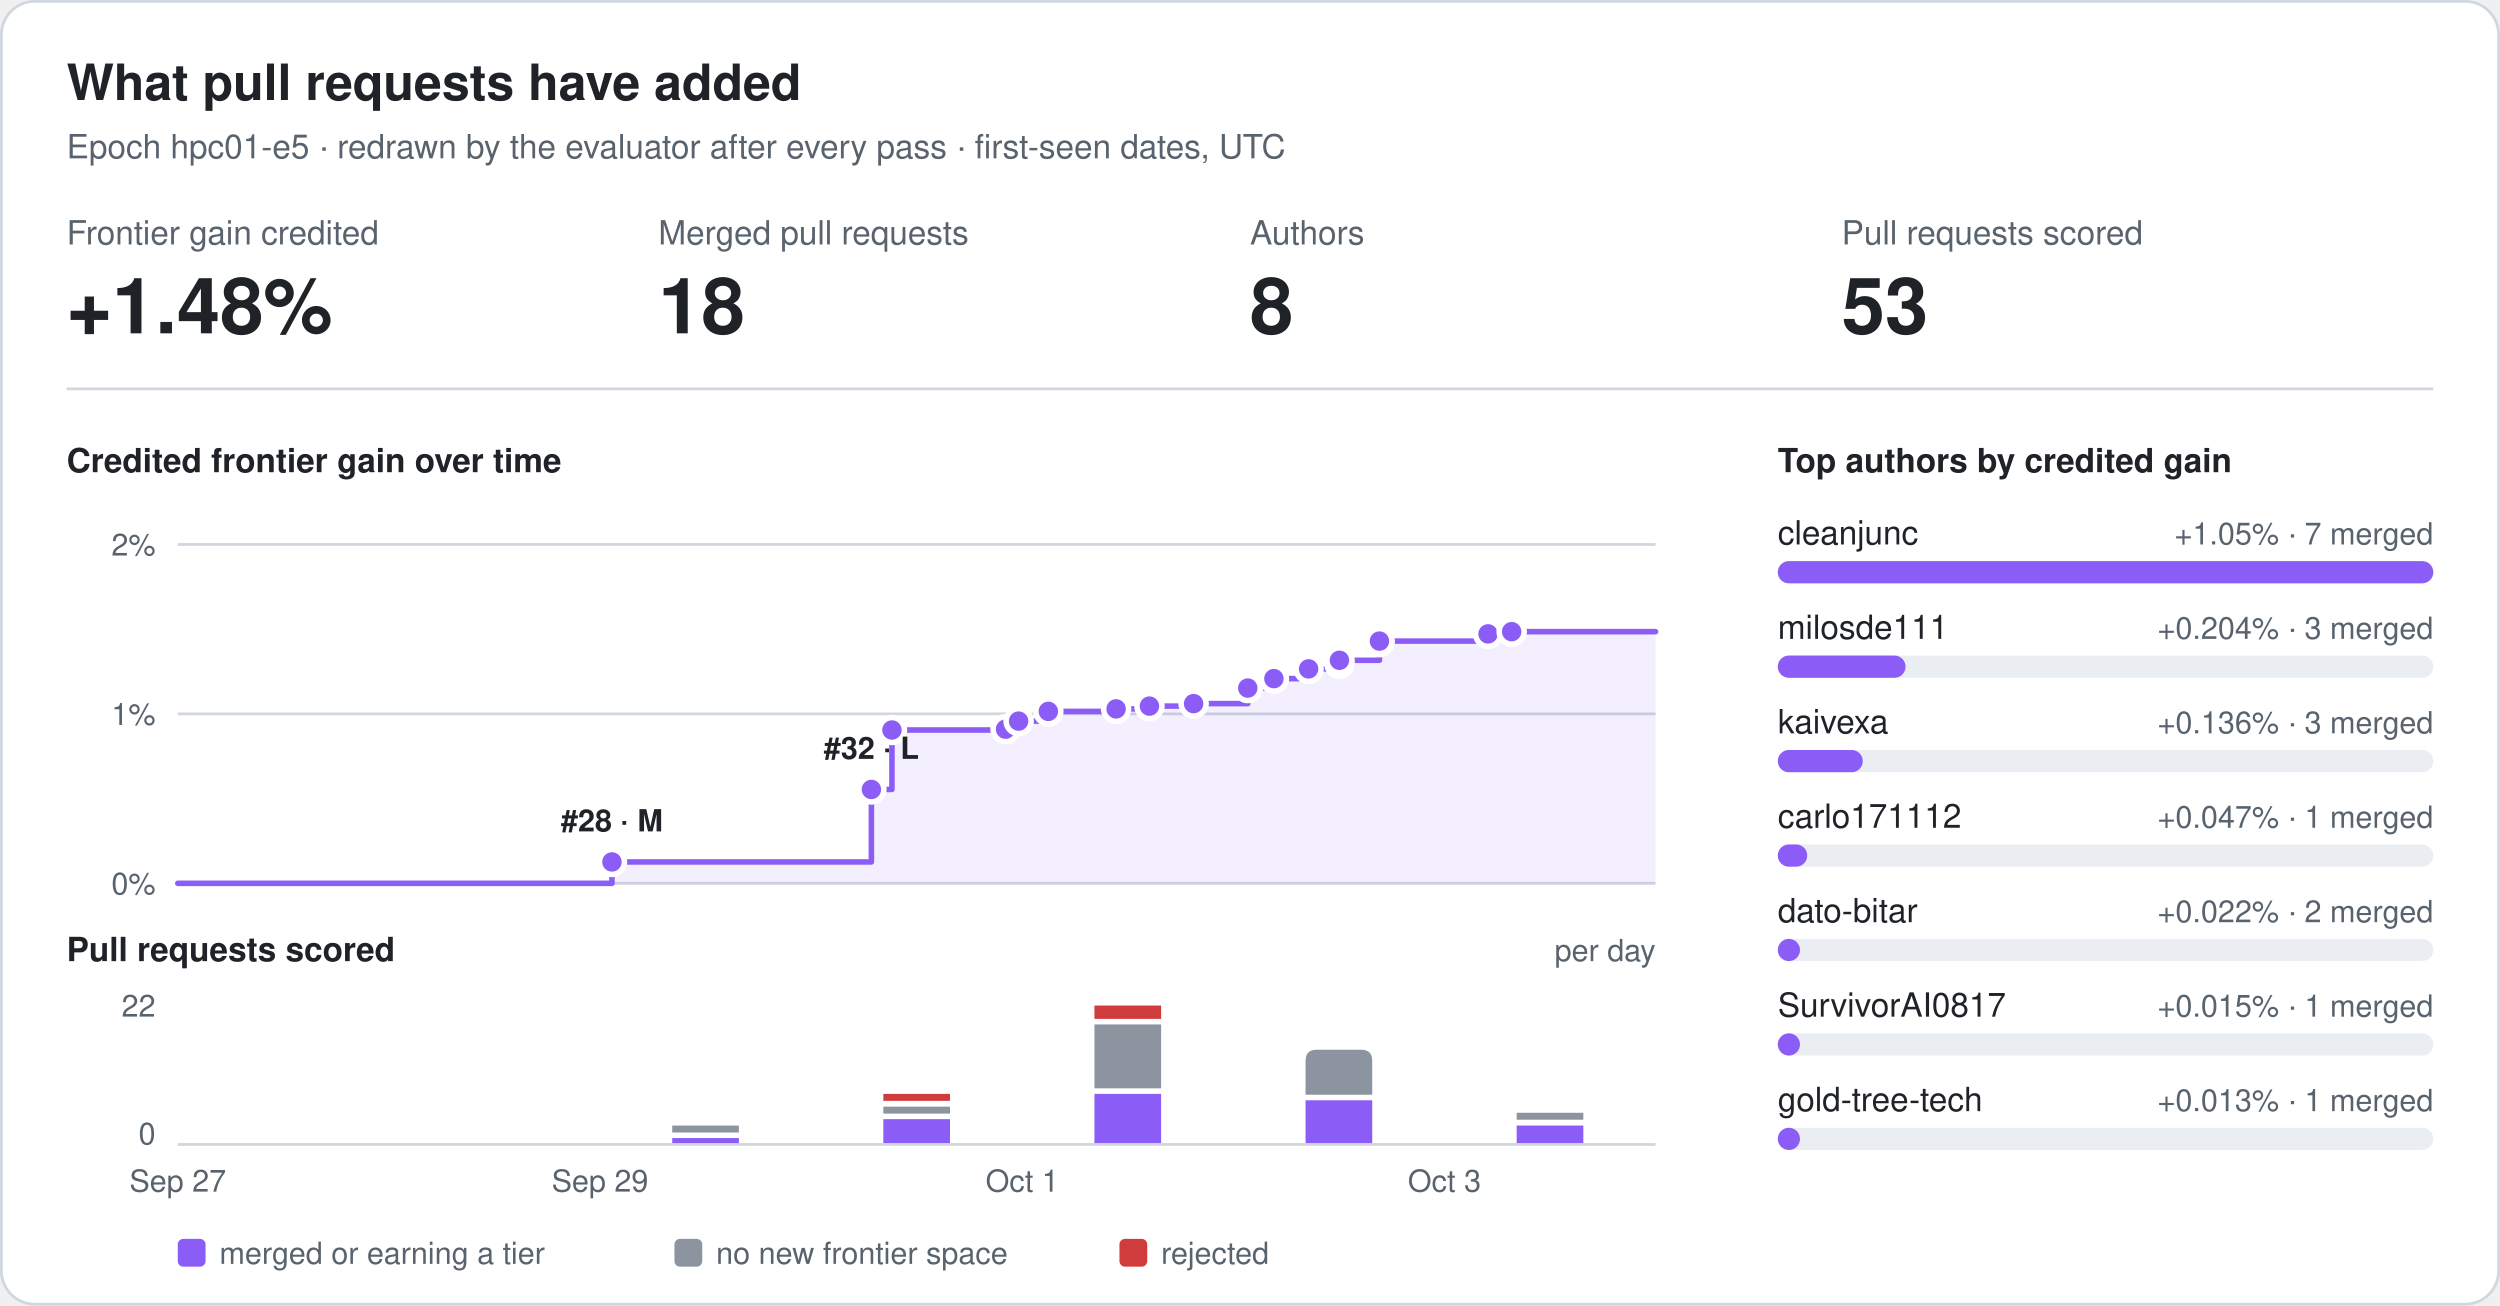
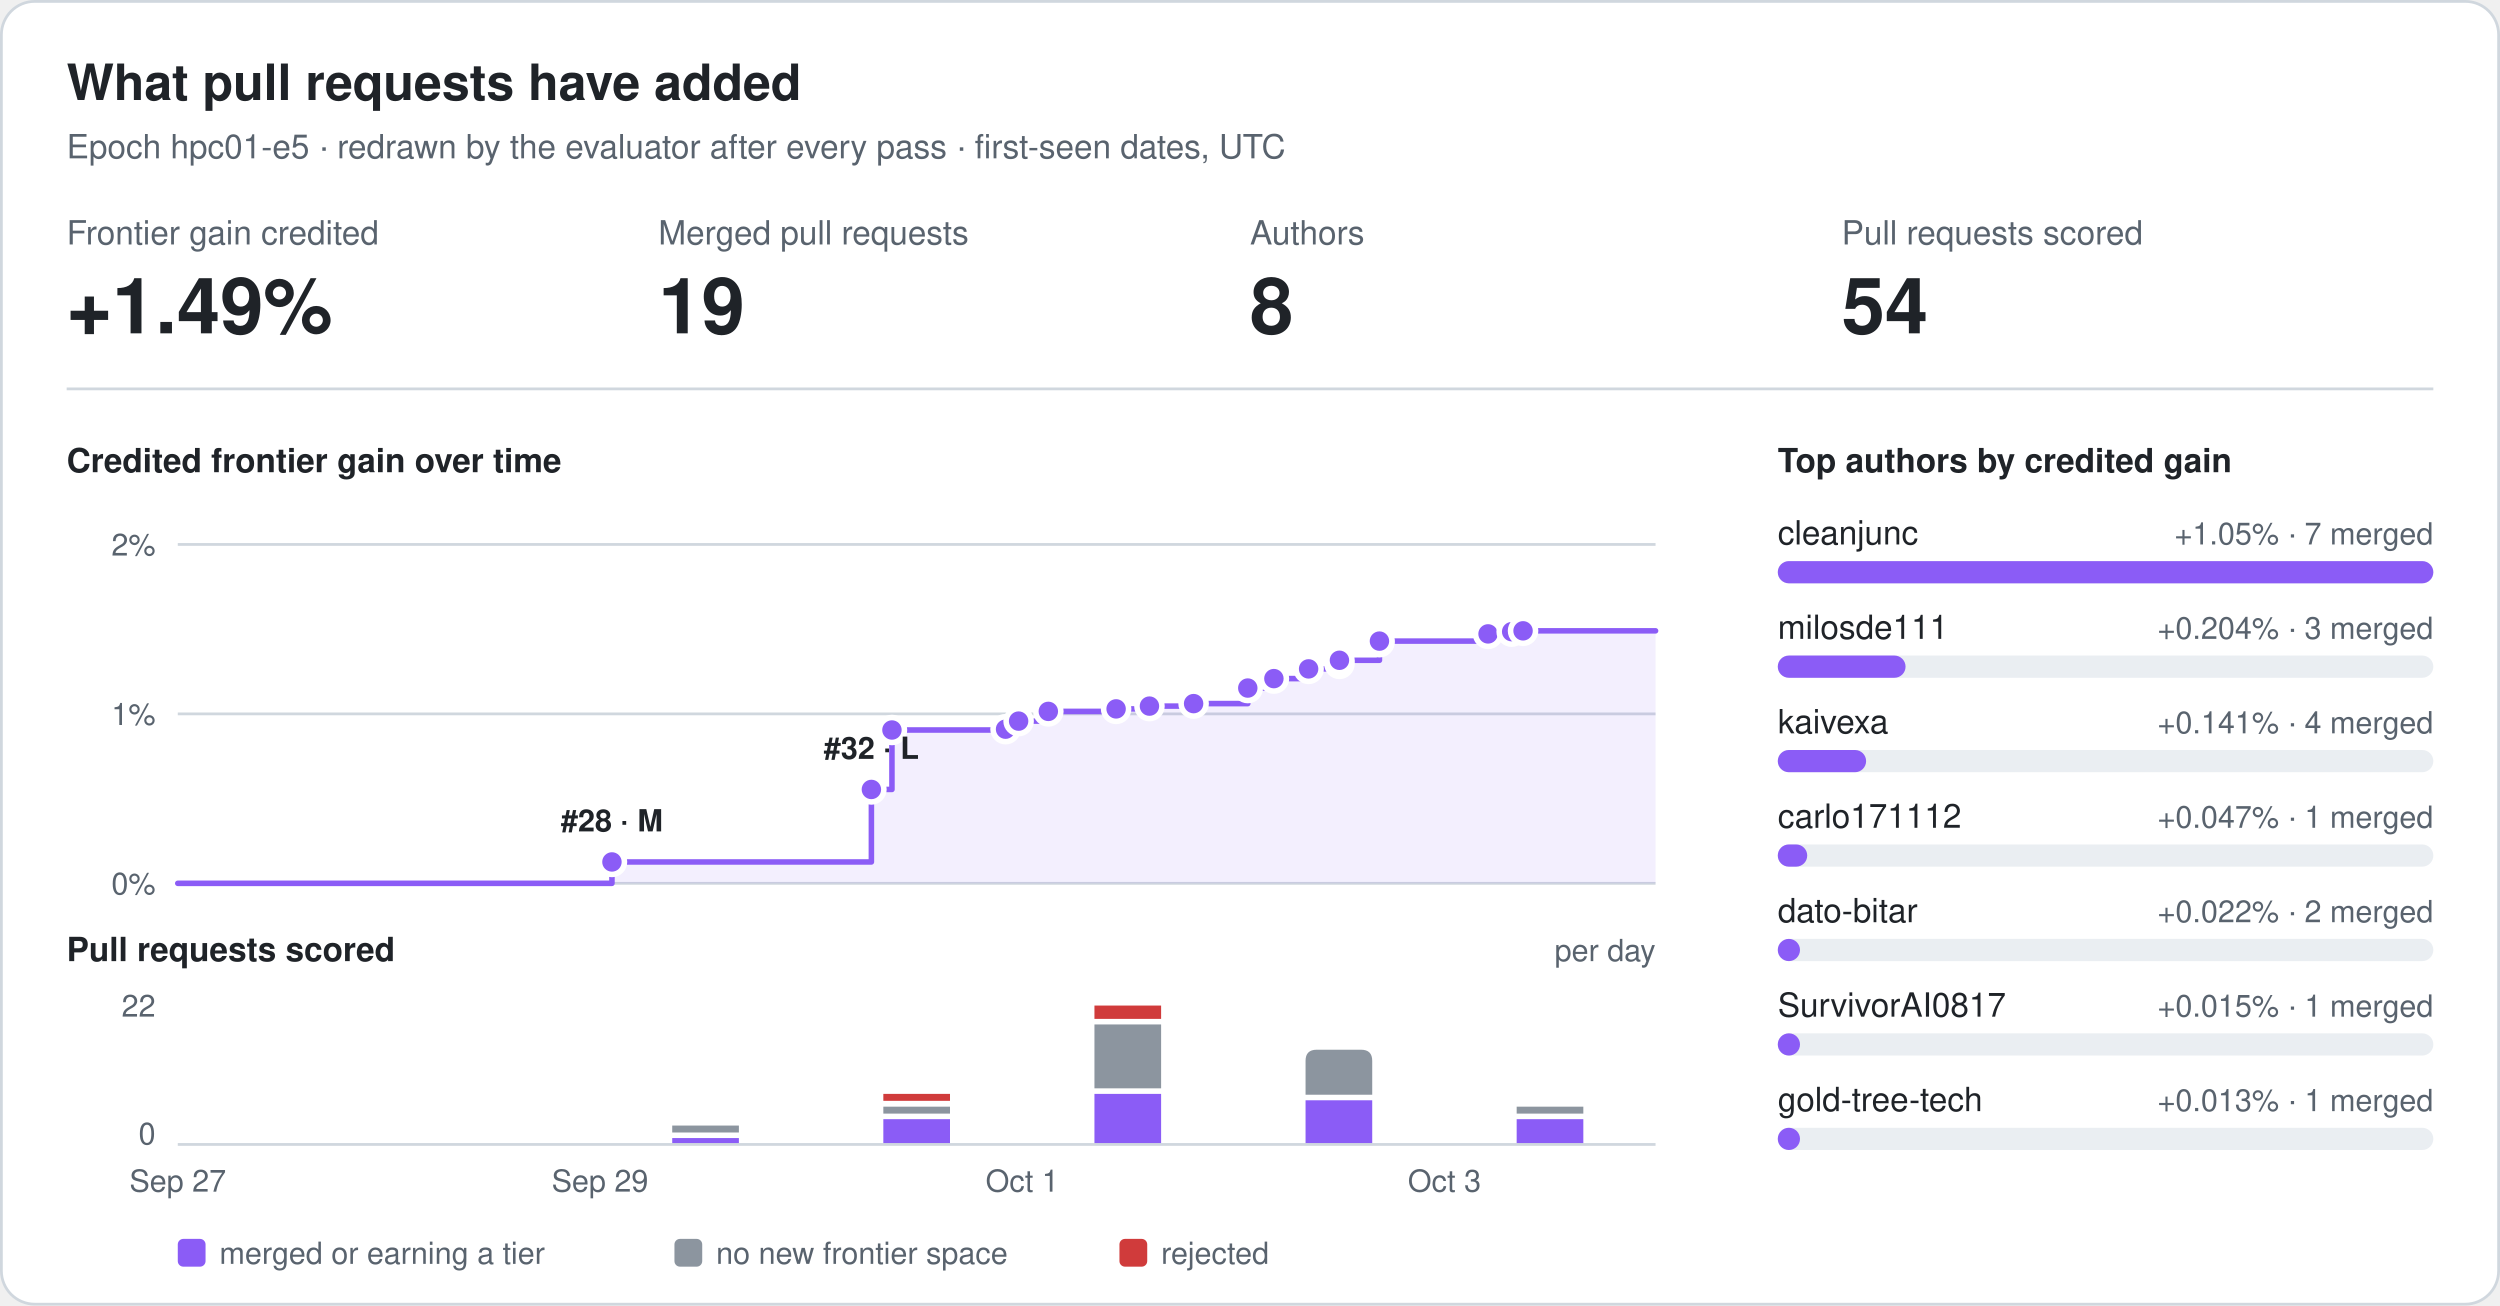
- <svg xmlns="http://www.w3.org/2000/svg" width="900" height="470" viewBox="0 0 900 470" font-family="-apple-system,BlinkMacSystemFont,'Segoe UI',Helvetica,Arial,sans-serif" role="img" aria-label="Frontier gain credited to merged pull requests: +1.48% from 18 merges, 53 pull requests scored">
+ <svg xmlns="http://www.w3.org/2000/svg" width="900" height="470" viewBox="0 0 900 470" font-family="-apple-system,BlinkMacSystemFont,'Segoe UI',Helvetica,Arial,sans-serif" role="img" aria-label="Frontier gain credited to merged pull requests: +1.49% from 19 merges, 54 pull requests scored">
  <style>
.bg{fill:#ffffff;stroke:#d0d7de}.t{fill:#1f2328}.m{fill:#59636e}.rule{stroke:#d0d7de}.ring{stroke:#ffffff}
.acc{fill:#8b5cf6}.accl{stroke:#8b5cf6}.wash{fill:#8b5cf6;fill-opacity:.1}.gry{fill:#8c959f}.rej{fill:#d03b3b}.track{fill:#eaeef2}.tk{stroke:#1f2328}
@media (prefers-color-scheme: dark){
.bg{fill:#0d1117;stroke:#30363d}.t{fill:#e6edf3}.m{fill:#9198a1}.rule{stroke:#30363d}.ring{stroke:#0d1117}
.acc{fill:#9a75f8}.accl{stroke:#9a75f8}.wash{fill:#9a75f8;fill-opacity:.14}.gry{fill:#9198a1}.rej{fill:#e5534b}.track{fill:#21262d}.tk{stroke:#e6edf3}}
</style>
  <rect class="bg" x="0.5" y="0.5" width="899" height="469" rx="12" />
  <text x="24.0" y="36.0" class="t" font-size="18" font-weight="600" text-anchor="start">What pull requests have added</text>
  <text x="24.0" y="57.0" class="m" font-size="12" font-weight="400" text-anchor="start">Epoch hpc01-e5 · redrawn by the evaluator after every pass · first-seen dates, UTC</text>
  <text x="24.0" y="88.0" class="m" font-size="12" font-weight="400" text-anchor="start">Frontier gain credited</text>
-   <text x="24.0" y="120.0" class="t" font-size="28" font-weight="600" text-anchor="start">+1.48%</text>
+   <text x="24.0" y="120.0" class="t" font-size="28" font-weight="600" text-anchor="start">+1.49%</text>
  <text x="237.0" y="88.0" class="m" font-size="12" font-weight="400" text-anchor="start">Merged pull requests</text>
-   <text x="237.0" y="120.0" class="t" font-size="28" font-weight="600" text-anchor="start">18</text>
+   <text x="237.0" y="120.0" class="t" font-size="28" font-weight="600" text-anchor="start">19</text>
  <text x="450.0" y="88.0" class="m" font-size="12" font-weight="400" text-anchor="start">Authors</text>
  <text x="450.0" y="120.0" class="t" font-size="28" font-weight="600" text-anchor="start">8</text>
  <text x="663.0" y="88.0" class="m" font-size="12" font-weight="400" text-anchor="start">Pull requests scored</text>
-   <text x="663.0" y="120.0" class="t" font-size="28" font-weight="600" text-anchor="start">53</text>
+   <text x="663.0" y="120.0" class="t" font-size="28" font-weight="600" text-anchor="start">54</text>
  <line class="rule" x1="24" x2="876" y1="140" y2="140" stroke-width="1" />
  <text x="24.0" y="170.0" class="t" font-size="12" font-weight="600" text-anchor="start">Credited frontier gain over time</text>
  <text x="24.0" y="346.0" class="t" font-size="12" font-weight="600" text-anchor="start">Pull requests scored</text>
  <line class="rule" x1="64" x2="596" y1="318.0" y2="318.0" stroke-width="1" />
  <text x="56.0" y="322.0" class="m" font-size="11" font-weight="400" text-anchor="end">0%</text>
  <line class="rule" x1="64" x2="596" y1="257.0" y2="257.0" stroke-width="1" />
  <text x="56.0" y="261.0" class="m" font-size="11" font-weight="400" text-anchor="end">1%</text>
  <line class="rule" x1="64" x2="596" y1="196.0" y2="196.0" stroke-width="1" />
  <text x="56.0" y="200.0" class="m" font-size="11" font-weight="400" text-anchor="end">2%</text>
-   <polygon class="wash" points="64.0,318.0 220.3,318.0 220.3,310.3 313.7,310.3 313.7,284.2 321.1,284.2 321.1,262.8 362.0,262.8 362.0,262.5 366.7,262.5 366.7,259.6 377.4,259.6 377.4,256.1 401.8,256.1 401.8,255.2 413.8,255.2 413.8,254.2 429.7,254.2 429.7,253.3 449.2,253.3 449.2,247.7 458.6,247.7 458.6,244.3 471.1,244.3 471.1,240.8 482.2,240.8 482.2,239.0 482.2,239.0 482.2,237.7 496.6,237.7 496.6,231.2 496.6,231.2 496.6,230.8 535.7,230.8 535.7,228.2 544.2,228.2 544.2,227.4 596.0,227.4 596.0,318.0" />
-   <polyline class="accl" points="64.0,318.0 220.3,318.0 220.3,310.3 313.7,310.3 313.7,284.2 321.1,284.2 321.1,262.8 362.0,262.8 362.0,262.5 366.7,262.5 366.7,259.6 377.4,259.6 377.4,256.1 401.8,256.1 401.8,255.2 413.8,255.2 413.8,254.2 429.7,254.2 429.7,253.3 449.2,253.3 449.2,247.7 458.6,247.7 458.6,244.3 471.1,244.3 471.1,240.8 482.2,240.8 482.2,239.0 482.2,239.0 482.2,237.7 496.6,237.7 496.6,231.2 496.6,231.2 496.6,230.8 535.7,230.8 535.7,228.2 544.2,228.2 544.2,227.4 596.0,227.4" fill="none" stroke-width="2" stroke-linejoin="round" stroke-linecap="round" />
+   <polygon class="wash" points="64.0,318.0 220.3,318.0 220.3,310.3 313.7,310.3 313.7,284.2 321.1,284.2 321.1,262.8 362.0,262.8 362.0,262.5 366.7,262.5 366.7,259.6 377.4,259.6 377.4,256.1 401.8,256.1 401.8,255.2 413.8,255.2 413.8,254.2 429.7,254.2 429.7,253.3 449.2,253.3 449.2,247.7 458.6,247.7 458.6,244.3 471.1,244.3 471.1,240.8 482.2,240.8 482.2,239.0 482.2,239.0 482.2,237.7 496.6,237.7 496.6,231.2 496.6,231.2 496.6,230.8 535.7,230.8 535.7,228.2 544.2,228.2 544.2,227.4 548.3,227.4 548.3,227.1 596.0,227.1 596.0,318.0" />
+   <polyline class="accl" points="64.0,318.0 220.3,318.0 220.3,310.3 313.7,310.3 313.7,284.2 321.1,284.2 321.1,262.8 362.0,262.8 362.0,262.5 366.7,262.5 366.7,259.6 377.4,259.6 377.4,256.1 401.8,256.1 401.8,255.2 413.8,255.2 413.8,254.2 429.7,254.2 429.7,253.3 449.2,253.3 449.2,247.7 458.6,247.7 458.6,244.3 471.1,244.3 471.1,240.8 482.2,240.8 482.2,239.0 482.2,239.0 482.2,237.7 496.6,237.7 496.6,231.2 496.6,231.2 496.6,230.8 535.7,230.8 535.7,228.2 544.2,228.2 544.2,227.4 548.3,227.4 548.3,227.1 596.0,227.1" fill="none" stroke-width="2" stroke-linejoin="round" stroke-linecap="round" />
  <circle class="acc ring" cx="220.3" cy="310.3" r="4.5" stroke-width="2" />
  <circle class="acc ring" cx="313.7" cy="284.2" r="4.5" stroke-width="2" />
  <circle class="acc ring" cx="321.1" cy="262.8" r="4.5" stroke-width="2" />
  <circle class="acc ring" cx="362.0" cy="262.5" r="4.5" stroke-width="2" />
  <circle class="acc ring" cx="366.7" cy="259.6" r="4.5" stroke-width="2" />
  <circle class="acc ring" cx="377.4" cy="256.1" r="4.5" stroke-width="2" />
  <circle class="acc ring" cx="401.8" cy="255.2" r="4.5" stroke-width="2" />
  <circle class="acc ring" cx="413.8" cy="254.2" r="4.5" stroke-width="2" />
  <circle class="acc ring" cx="429.7" cy="253.3" r="4.5" stroke-width="2" />
  <circle class="acc ring" cx="449.2" cy="247.7" r="4.5" stroke-width="2" />
  <circle class="acc ring" cx="458.6" cy="244.3" r="4.5" stroke-width="2" />
  <circle class="acc ring" cx="471.1" cy="240.8" r="4.5" stroke-width="2" />
  <circle class="acc ring" cx="482.2" cy="239.0" r="4.5" stroke-width="2" />
  <circle class="acc ring" cx="482.2" cy="237.7" r="4.5" stroke-width="2" />
  <circle class="acc ring" cx="496.6" cy="231.2" r="4.5" stroke-width="2" />
  <circle class="acc ring" cx="496.6" cy="230.8" r="4.5" stroke-width="2" />
  <circle class="acc ring" cx="535.7" cy="228.2" r="4.5" stroke-width="2" />
  <circle class="acc ring" cx="544.2" cy="227.4" r="4.5" stroke-width="2" />
+   <circle class="acc ring" cx="548.3" cy="227.1" r="4.5" stroke-width="2" />
  <text x="313.7" y="273.2" class="t" font-size="11" font-weight="600" text-anchor="middle">#32 · L</text>
  <text x="220.3" y="299.3" class="t" font-size="11" font-weight="600" text-anchor="middle">#28 · M</text>
  <rect class="acc" x="242.0" y="409.7" width="24.0" height="2.3" />
  <rect class="gry" x="242.0" y="405.2" width="24.0" height="2.5" />
  <rect class="acc" x="318.0" y="402.9" width="24.0" height="9.1" />
  <rect class="gry" x="318.0" y="398.4" width="24.0" height="2.5" />
  <rect class="rej" x="318.0" y="393.8" width="24.0" height="2.5" />
  <rect class="acc" x="394.0" y="393.8" width="24.0" height="18.2" />
  <rect class="gry" x="394.0" y="368.8" width="24.0" height="23.0" />
  <rect class="rej" x="394.0" y="362.0" width="24.0" height="4.8" />
  <rect class="acc" x="470.0" y="396.1" width="24.0" height="15.9" />
  <path class="gry" d="M470.0,394.1V381.9Q470.0,377.9 474.0,377.9H490.0Q494.0,377.9 494.0,381.9V394.1Z" />
-   <rect class="acc" x="546.0" y="405.2" width="24.0" height="6.8" />
-   <rect class="gry" x="546.0" y="400.6" width="24.0" height="2.5" />
+   <rect class="acc" x="546.0" y="402.9" width="24.0" height="9.1" />
+   <rect class="gry" x="546.0" y="398.4" width="24.0" height="2.5" />
  <line class="rule" x1="64" x2="596" y1="412" y2="412" stroke-width="1" />
  <text x="56.0" y="366.0" class="m" font-size="11" font-weight="400" text-anchor="end">22</text>
  <text x="56.0" y="412.0" class="m" font-size="11" font-weight="400" text-anchor="end">0</text>
  <text x="596.0" y="346.0" class="m" font-size="11" font-weight="400" text-anchor="end">per day</text>
  <text x="64.0" y="429.0" class="m" font-size="11" font-weight="400" text-anchor="middle">Sep 27</text>
  <text x="216.0" y="429.0" class="m" font-size="11" font-weight="400" text-anchor="middle">Sep 29</text>
  <text x="368.0" y="429.0" class="m" font-size="11" font-weight="400" text-anchor="middle">Oct 1</text>
  <text x="520.0" y="429.0" class="m" font-size="11" font-weight="400" text-anchor="middle">Oct 3</text>
  <rect class="acc" x="64" y="446" width="10" height="10" rx="2" />
  <text x="79.0" y="455.0" class="m" font-size="11" font-weight="400" text-anchor="start">merged or earning a tier</text>
  <rect class="gry" x="242.8" y="446" width="10" height="10" rx="2" />
  <text x="257.8" y="455.0" class="m" font-size="11" font-weight="400" text-anchor="start">no new frontier space</text>
  <rect class="rej" x="403.0" y="446" width="10" height="10" rx="2" />
  <text x="418.0" y="455.0" class="m" font-size="11" font-weight="400" text-anchor="start">rejected</text>
  <text x="640.0" y="170.0" class="t" font-size="12" font-weight="600" text-anchor="start">Top authors by credited gain</text>
  <text x="640.0" y="196.0" class="t" font-size="12" font-weight="400" text-anchor="start">cleanjunc</text>
  <text x="876.0" y="196.0" class="m" font-size="11" font-weight="400" text-anchor="end">+1.05% · 7 merged</text>
  <rect class="track" x="640" y="202" width="236" height="8" rx="4" />
  <rect class="acc" x="640" y="202" width="236.0" height="8" rx="4" />
  <text x="640.0" y="230.0" class="t" font-size="12" font-weight="400" text-anchor="start">milosde111</text>
  <text x="876.0" y="230.0" class="m" font-size="11" font-weight="400" text-anchor="end">+0.204% · 3 merged</text>
  <rect class="track" x="640" y="236" width="236" height="8" rx="4" />
  <rect class="acc" x="640" y="236" width="46.0" height="8" rx="4" />
  <text x="640.0" y="264.0" class="t" font-size="12" font-weight="400" text-anchor="start">kaivexa</text>
-   <text x="876.0" y="264.0" class="m" font-size="11" font-weight="400" text-anchor="end">+0.136% · 3 merged</text>
+   <text x="876.0" y="264.0" class="m" font-size="11" font-weight="400" text-anchor="end">+0.141% · 4 merged</text>
  <rect class="track" x="640" y="270" width="236" height="8" rx="4" />
-   <rect class="acc" x="640" y="270" width="30.6" height="8" rx="4" />
+   <rect class="acc" x="640" y="270" width="31.8" height="8" rx="4" />
  <text x="640.0" y="298.0" class="t" font-size="12" font-weight="400" text-anchor="start">carlo171112</text>
  <text x="876.0" y="298.0" class="m" font-size="11" font-weight="400" text-anchor="end">+0.047% · 1 merged</text>
  <rect class="track" x="640" y="304" width="236" height="8" rx="4" />
  <rect class="acc" x="640" y="304" width="10.6" height="8" rx="4" />
  <text x="640.0" y="332.0" class="t" font-size="12" font-weight="400" text-anchor="start">dato-bitar</text>
  <text x="876.0" y="332.0" class="m" font-size="11" font-weight="400" text-anchor="end">+0.022% · 2 merged</text>
  <rect class="track" x="640" y="338" width="236" height="8" rx="4" />
  <rect class="acc" x="640" y="338" width="8.0" height="8" rx="4" />
  <text x="640.0" y="366.0" class="t" font-size="12" font-weight="400" text-anchor="start">SurvivorAI0817</text>
  <text x="876.0" y="366.0" class="m" font-size="11" font-weight="400" text-anchor="end">+0.015% · 1 merged</text>
  <rect class="track" x="640" y="372" width="236" height="8" rx="4" />
  <rect class="acc" x="640" y="372" width="8.0" height="8" rx="4" />
  <text x="640.0" y="400.0" class="t" font-size="12" font-weight="400" text-anchor="start">gold-tree-tech</text>
  <text x="876.0" y="400.0" class="m" font-size="11" font-weight="400" text-anchor="end">+0.013% · 1 merged</text>
  <rect class="track" x="640" y="406" width="236" height="8" rx="4" />
  <rect class="acc" x="640" y="406" width="8.0" height="8" rx="4" />
</svg>
